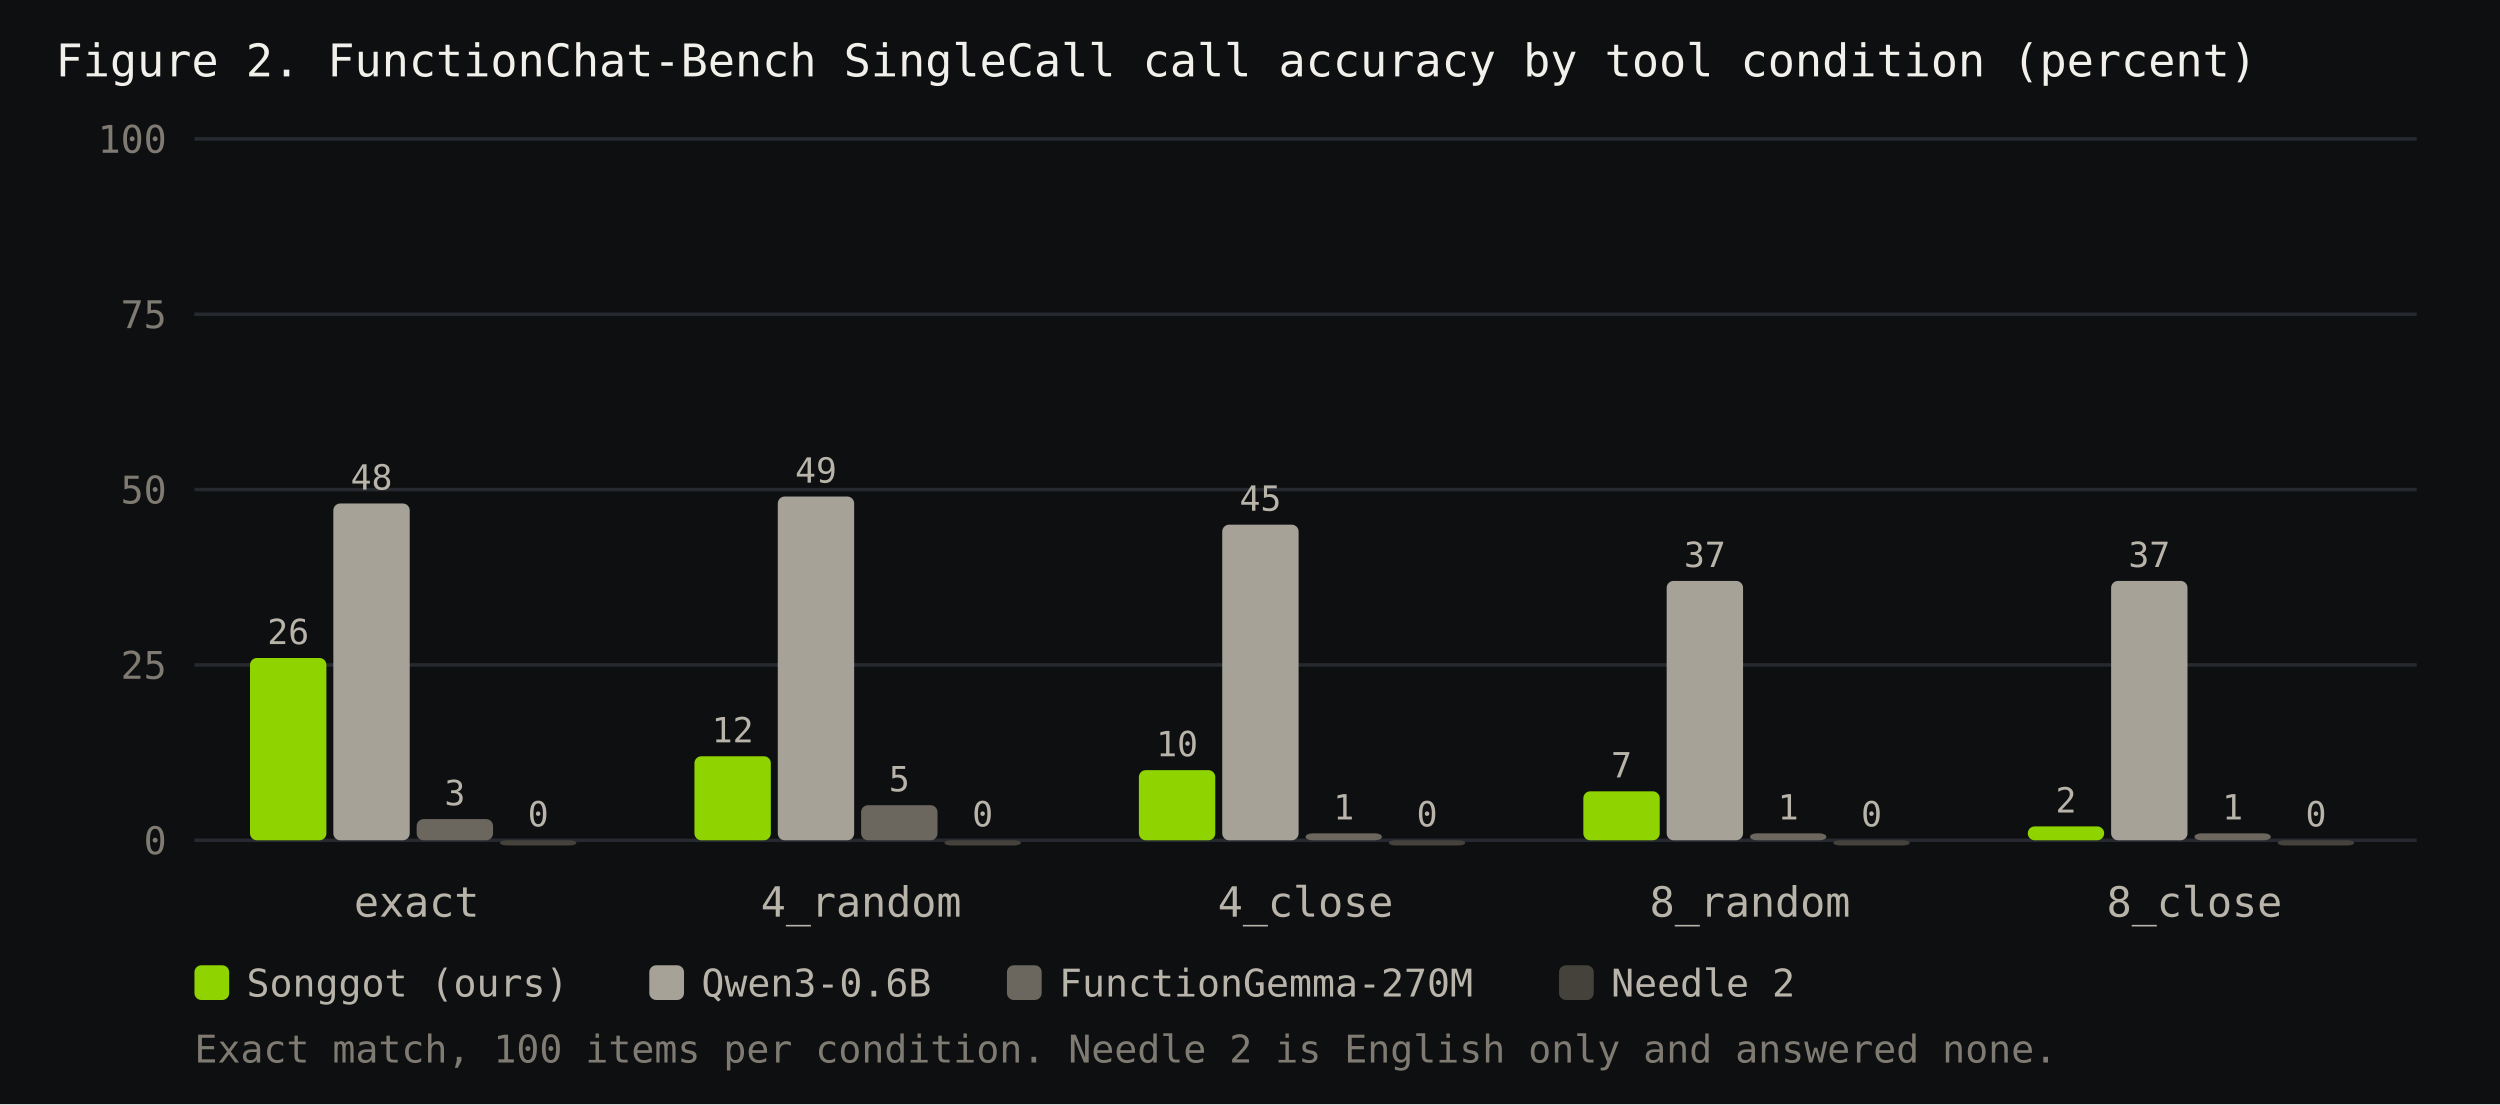
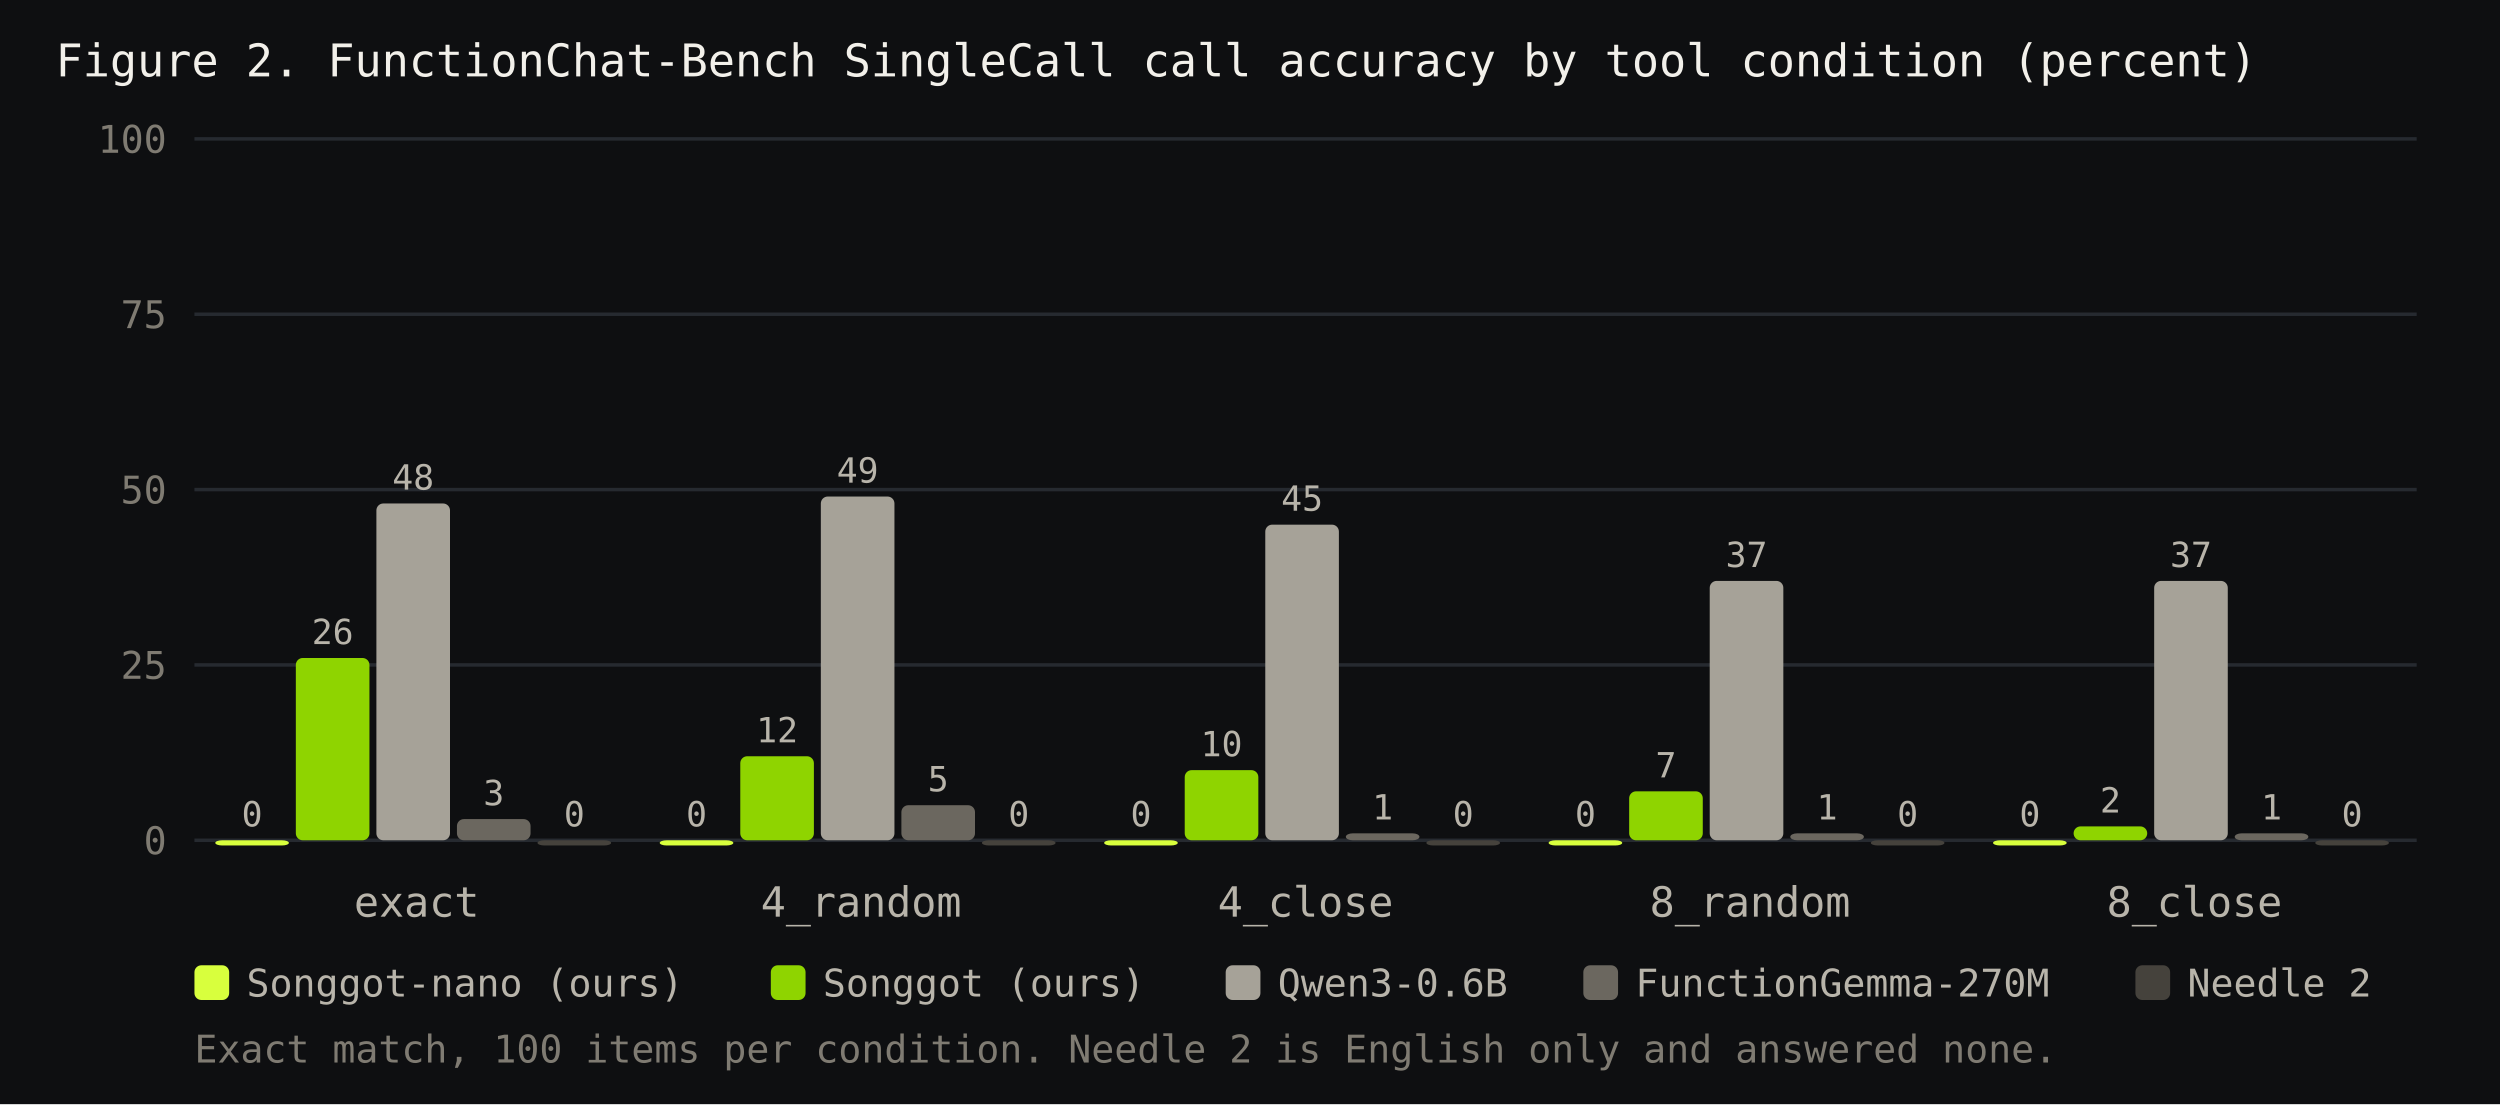
<svg xmlns="http://www.w3.org/2000/svg" viewBox="0 0 720 318" width="100%" role="img" aria-label="Figure 2. FunctionChat-Bench SingleCall call accuracy by tool condition (percent)" font-family="IBM Plex Mono, Menlo, monospace" font-size="12">
  <rect width="720" height="318" fill="#0e0f11" />
  <text x="16" y="22" fill="#f2f0ea" font-size="13" font-weight="500">Figure 2. FunctionChat-Bench SingleCall call accuracy by tool condition (percent)</text>
  <line x1="56" x2="696" y1="242.0" y2="242.0" stroke="#262a30" />
  <text x="48" y="246.0" fill="#7f7b72" text-anchor="end" font-size="11">0</text>
  <line x1="56" x2="696" y1="191.5" y2="191.5" stroke="#262a30" />
  <text x="48" y="195.5" fill="#7f7b72" text-anchor="end" font-size="11">25</text>
  <line x1="56" x2="696" y1="141.0" y2="141.0" stroke="#262a30" />
  <text x="48" y="145.0" fill="#7f7b72" text-anchor="end" font-size="11">50</text>
  <line x1="56" x2="696" y1="90.5" y2="90.5" stroke="#262a30" />
  <text x="48" y="94.5" fill="#7f7b72" text-anchor="end" font-size="11">75</text>
  <line x1="56" x2="696" y1="40.0" y2="40.0" stroke="#262a30" />
  <text x="48" y="44.0" fill="#7f7b72" text-anchor="end" font-size="11">100</text>
-   <rect x="72.0" y="189.5" width="22.0" height="52.5" rx="2" fill="#8fd400" />
-   <text x="83.0" y="185.5" fill="#b8b4aa" text-anchor="middle" font-size="10">26</text>
-   <rect x="96.0" y="145.0" width="22.0" height="97.0" rx="2" fill="#a6a298" />
-   <text x="107.0" y="141.0" fill="#b8b4aa" text-anchor="middle" font-size="10">48</text>
-   <rect x="120.0" y="235.9" width="22.0" height="6.1" rx="2" fill="#6b675f" />
-   <text x="131.0" y="231.9" fill="#b8b4aa" text-anchor="middle" font-size="10">3</text>
-   <rect x="144.0" y="242.0" width="22.0" height="1.5" rx="2" fill="#45423c" />
-   <text x="155.0" y="238.0" fill="#b8b4aa" text-anchor="middle" font-size="10">0</text>
+   <rect x="62.0" y="242.0" width="21.2" height="1.5" rx="2" fill="#d8ff3d" />
+   <text x="72.6" y="238.0" fill="#b8b4aa" text-anchor="middle" font-size="10">0</text>
+   <rect x="85.2" y="189.5" width="21.2" height="52.5" rx="2" fill="#8fd400" />
+   <text x="95.8" y="185.5" fill="#b8b4aa" text-anchor="middle" font-size="10">26</text>
+   <rect x="108.4" y="145.0" width="21.2" height="97.0" rx="2" fill="#a6a298" />
+   <text x="119.0" y="141.0" fill="#b8b4aa" text-anchor="middle" font-size="10">48</text>
+   <rect x="131.6" y="235.9" width="21.2" height="6.1" rx="2" fill="#6b675f" />
+   <text x="142.2" y="231.9" fill="#b8b4aa" text-anchor="middle" font-size="10">3</text>
+   <rect x="154.8" y="242.0" width="21.2" height="1.5" rx="2" fill="#45423c" />
+   <text x="165.4" y="238.0" fill="#b8b4aa" text-anchor="middle" font-size="10">0</text>
  <text x="120.0" y="264" fill="#b8b4aa" text-anchor="middle">exact</text>
-   <rect x="200.0" y="217.8" width="22.0" height="24.2" rx="2" fill="#8fd400" />
-   <text x="211.0" y="213.8" fill="#b8b4aa" text-anchor="middle" font-size="10">12</text>
-   <rect x="224.0" y="143.0" width="22.0" height="99.0" rx="2" fill="#a6a298" />
-   <text x="235.0" y="139.0" fill="#b8b4aa" text-anchor="middle" font-size="10">49</text>
-   <rect x="248.0" y="231.9" width="22.0" height="10.1" rx="2" fill="#6b675f" />
-   <text x="259.0" y="227.9" fill="#b8b4aa" text-anchor="middle" font-size="10">5</text>
-   <rect x="272.0" y="242.0" width="22.0" height="1.5" rx="2" fill="#45423c" />
-   <text x="283.0" y="238.0" fill="#b8b4aa" text-anchor="middle" font-size="10">0</text>
+   <rect x="190.0" y="242.0" width="21.2" height="1.5" rx="2" fill="#d8ff3d" />
+   <text x="200.6" y="238.0" fill="#b8b4aa" text-anchor="middle" font-size="10">0</text>
+   <rect x="213.2" y="217.8" width="21.2" height="24.2" rx="2" fill="#8fd400" />
+   <text x="223.8" y="213.8" fill="#b8b4aa" text-anchor="middle" font-size="10">12</text>
+   <rect x="236.4" y="143.0" width="21.2" height="99.0" rx="2" fill="#a6a298" />
+   <text x="247.0" y="139.0" fill="#b8b4aa" text-anchor="middle" font-size="10">49</text>
+   <rect x="259.6" y="231.9" width="21.2" height="10.1" rx="2" fill="#6b675f" />
+   <text x="270.2" y="227.9" fill="#b8b4aa" text-anchor="middle" font-size="10">5</text>
+   <rect x="282.8" y="242.0" width="21.2" height="1.5" rx="2" fill="#45423c" />
+   <text x="293.4" y="238.0" fill="#b8b4aa" text-anchor="middle" font-size="10">0</text>
  <text x="248.0" y="264" fill="#b8b4aa" text-anchor="middle">4_random</text>
-   <rect x="328.0" y="221.8" width="22.0" height="20.2" rx="2" fill="#8fd400" />
-   <text x="339.0" y="217.8" fill="#b8b4aa" text-anchor="middle" font-size="10">10</text>
-   <rect x="352.0" y="151.1" width="22.0" height="90.9" rx="2" fill="#a6a298" />
-   <text x="363.0" y="147.1" fill="#b8b4aa" text-anchor="middle" font-size="10">45</text>
-   <rect x="376.0" y="240.0" width="22.0" height="2.0" rx="2" fill="#6b675f" />
-   <text x="387.0" y="236.0" fill="#b8b4aa" text-anchor="middle" font-size="10">1</text>
-   <rect x="400.0" y="242.0" width="22.0" height="1.5" rx="2" fill="#45423c" />
-   <text x="411.0" y="238.0" fill="#b8b4aa" text-anchor="middle" font-size="10">0</text>
+   <rect x="318.0" y="242.0" width="21.2" height="1.5" rx="2" fill="#d8ff3d" />
+   <text x="328.6" y="238.0" fill="#b8b4aa" text-anchor="middle" font-size="10">0</text>
+   <rect x="341.2" y="221.8" width="21.2" height="20.2" rx="2" fill="#8fd400" />
+   <text x="351.8" y="217.8" fill="#b8b4aa" text-anchor="middle" font-size="10">10</text>
+   <rect x="364.4" y="151.1" width="21.2" height="90.9" rx="2" fill="#a6a298" />
+   <text x="375.0" y="147.1" fill="#b8b4aa" text-anchor="middle" font-size="10">45</text>
+   <rect x="387.6" y="240.0" width="21.2" height="2.0" rx="2" fill="#6b675f" />
+   <text x="398.2" y="236.0" fill="#b8b4aa" text-anchor="middle" font-size="10">1</text>
+   <rect x="410.8" y="242.0" width="21.2" height="1.5" rx="2" fill="#45423c" />
+   <text x="421.4" y="238.0" fill="#b8b4aa" text-anchor="middle" font-size="10">0</text>
  <text x="376.0" y="264" fill="#b8b4aa" text-anchor="middle">4_close</text>
-   <rect x="456.0" y="227.9" width="22.0" height="14.1" rx="2" fill="#8fd400" />
-   <text x="467.0" y="223.9" fill="#b8b4aa" text-anchor="middle" font-size="10">7</text>
-   <rect x="480.0" y="167.3" width="22.0" height="74.7" rx="2" fill="#a6a298" />
-   <text x="491.0" y="163.3" fill="#b8b4aa" text-anchor="middle" font-size="10">37</text>
-   <rect x="504.0" y="240.0" width="22.0" height="2.0" rx="2" fill="#6b675f" />
-   <text x="515.0" y="236.0" fill="#b8b4aa" text-anchor="middle" font-size="10">1</text>
-   <rect x="528.0" y="242.0" width="22.0" height="1.5" rx="2" fill="#45423c" />
-   <text x="539.0" y="238.0" fill="#b8b4aa" text-anchor="middle" font-size="10">0</text>
+   <rect x="446.0" y="242.0" width="21.2" height="1.5" rx="2" fill="#d8ff3d" />
+   <text x="456.6" y="238.0" fill="#b8b4aa" text-anchor="middle" font-size="10">0</text>
+   <rect x="469.2" y="227.9" width="21.2" height="14.1" rx="2" fill="#8fd400" />
+   <text x="479.8" y="223.9" fill="#b8b4aa" text-anchor="middle" font-size="10">7</text>
+   <rect x="492.4" y="167.3" width="21.2" height="74.7" rx="2" fill="#a6a298" />
+   <text x="503.0" y="163.3" fill="#b8b4aa" text-anchor="middle" font-size="10">37</text>
+   <rect x="515.6" y="240.0" width="21.2" height="2.0" rx="2" fill="#6b675f" />
+   <text x="526.2" y="236.0" fill="#b8b4aa" text-anchor="middle" font-size="10">1</text>
+   <rect x="538.8" y="242.0" width="21.2" height="1.5" rx="2" fill="#45423c" />
+   <text x="549.4" y="238.0" fill="#b8b4aa" text-anchor="middle" font-size="10">0</text>
  <text x="504.0" y="264" fill="#b8b4aa" text-anchor="middle">8_random</text>
-   <rect x="584.0" y="238.0" width="22.0" height="4.0" rx="2" fill="#8fd400" />
-   <text x="595.0" y="234.0" fill="#b8b4aa" text-anchor="middle" font-size="10">2</text>
-   <rect x="608.0" y="167.3" width="22.0" height="74.7" rx="2" fill="#a6a298" />
-   <text x="619.0" y="163.3" fill="#b8b4aa" text-anchor="middle" font-size="10">37</text>
-   <rect x="632.0" y="240.0" width="22.0" height="2.0" rx="2" fill="#6b675f" />
-   <text x="643.0" y="236.0" fill="#b8b4aa" text-anchor="middle" font-size="10">1</text>
-   <rect x="656.0" y="242.0" width="22.0" height="1.5" rx="2" fill="#45423c" />
-   <text x="667.0" y="238.0" fill="#b8b4aa" text-anchor="middle" font-size="10">0</text>
+   <rect x="574.0" y="242.0" width="21.2" height="1.5" rx="2" fill="#d8ff3d" />
+   <text x="584.6" y="238.0" fill="#b8b4aa" text-anchor="middle" font-size="10">0</text>
+   <rect x="597.2" y="238.0" width="21.2" height="4.0" rx="2" fill="#8fd400" />
+   <text x="607.8" y="234.0" fill="#b8b4aa" text-anchor="middle" font-size="10">2</text>
+   <rect x="620.4" y="167.3" width="21.2" height="74.7" rx="2" fill="#a6a298" />
+   <text x="631.0" y="163.3" fill="#b8b4aa" text-anchor="middle" font-size="10">37</text>
+   <rect x="643.6" y="240.0" width="21.2" height="2.0" rx="2" fill="#6b675f" />
+   <text x="654.2" y="236.0" fill="#b8b4aa" text-anchor="middle" font-size="10">1</text>
+   <rect x="666.8" y="242.0" width="21.2" height="1.5" rx="2" fill="#45423c" />
+   <text x="677.4" y="238.0" fill="#b8b4aa" text-anchor="middle" font-size="10">0</text>
  <text x="632.0" y="264" fill="#b8b4aa" text-anchor="middle">8_close</text>
-   <rect x="56" y="278" width="10" height="10" rx="2" fill="#8fd400" />
-   <text x="71" y="287" fill="#b8b4aa" font-size="11">Songgot (ours)</text>
-   <rect x="187" y="278" width="10" height="10" rx="2" fill="#a6a298" />
-   <text x="202" y="287" fill="#b8b4aa" font-size="11">Qwen3-0.6B</text>
-   <rect x="290" y="278" width="10" height="10" rx="2" fill="#6b675f" />
-   <text x="305" y="287" fill="#b8b4aa" font-size="11">FunctionGemma-270M</text>
-   <rect x="449" y="278" width="10" height="10" rx="2" fill="#45423c" />
-   <text x="464" y="287" fill="#b8b4aa" font-size="11">Needle 2</text>
+   <rect x="56" y="278" width="10" height="10" rx="2" fill="#d8ff3d" />
+   <text x="71" y="287" fill="#b8b4aa" font-size="11">Songgot-nano (ours)</text>
+   <rect x="222" y="278" width="10" height="10" rx="2" fill="#8fd400" />
+   <text x="237" y="287" fill="#b8b4aa" font-size="11">Songgot (ours)</text>
+   <rect x="353" y="278" width="10" height="10" rx="2" fill="#a6a298" />
+   <text x="368" y="287" fill="#b8b4aa" font-size="11">Qwen3-0.6B</text>
+   <rect x="456" y="278" width="10" height="10" rx="2" fill="#6b675f" />
+   <text x="471" y="287" fill="#b8b4aa" font-size="11">FunctionGemma-270M</text>
+   <rect x="615" y="278" width="10" height="10" rx="2" fill="#45423c" />
+   <text x="630" y="287" fill="#b8b4aa" font-size="11">Needle 2</text>
  <text x="56" y="306" fill="#7f7b72" font-size="11">Exact match, 100 items per condition. Needle 2 is English only and answered none.</text>
</svg>
